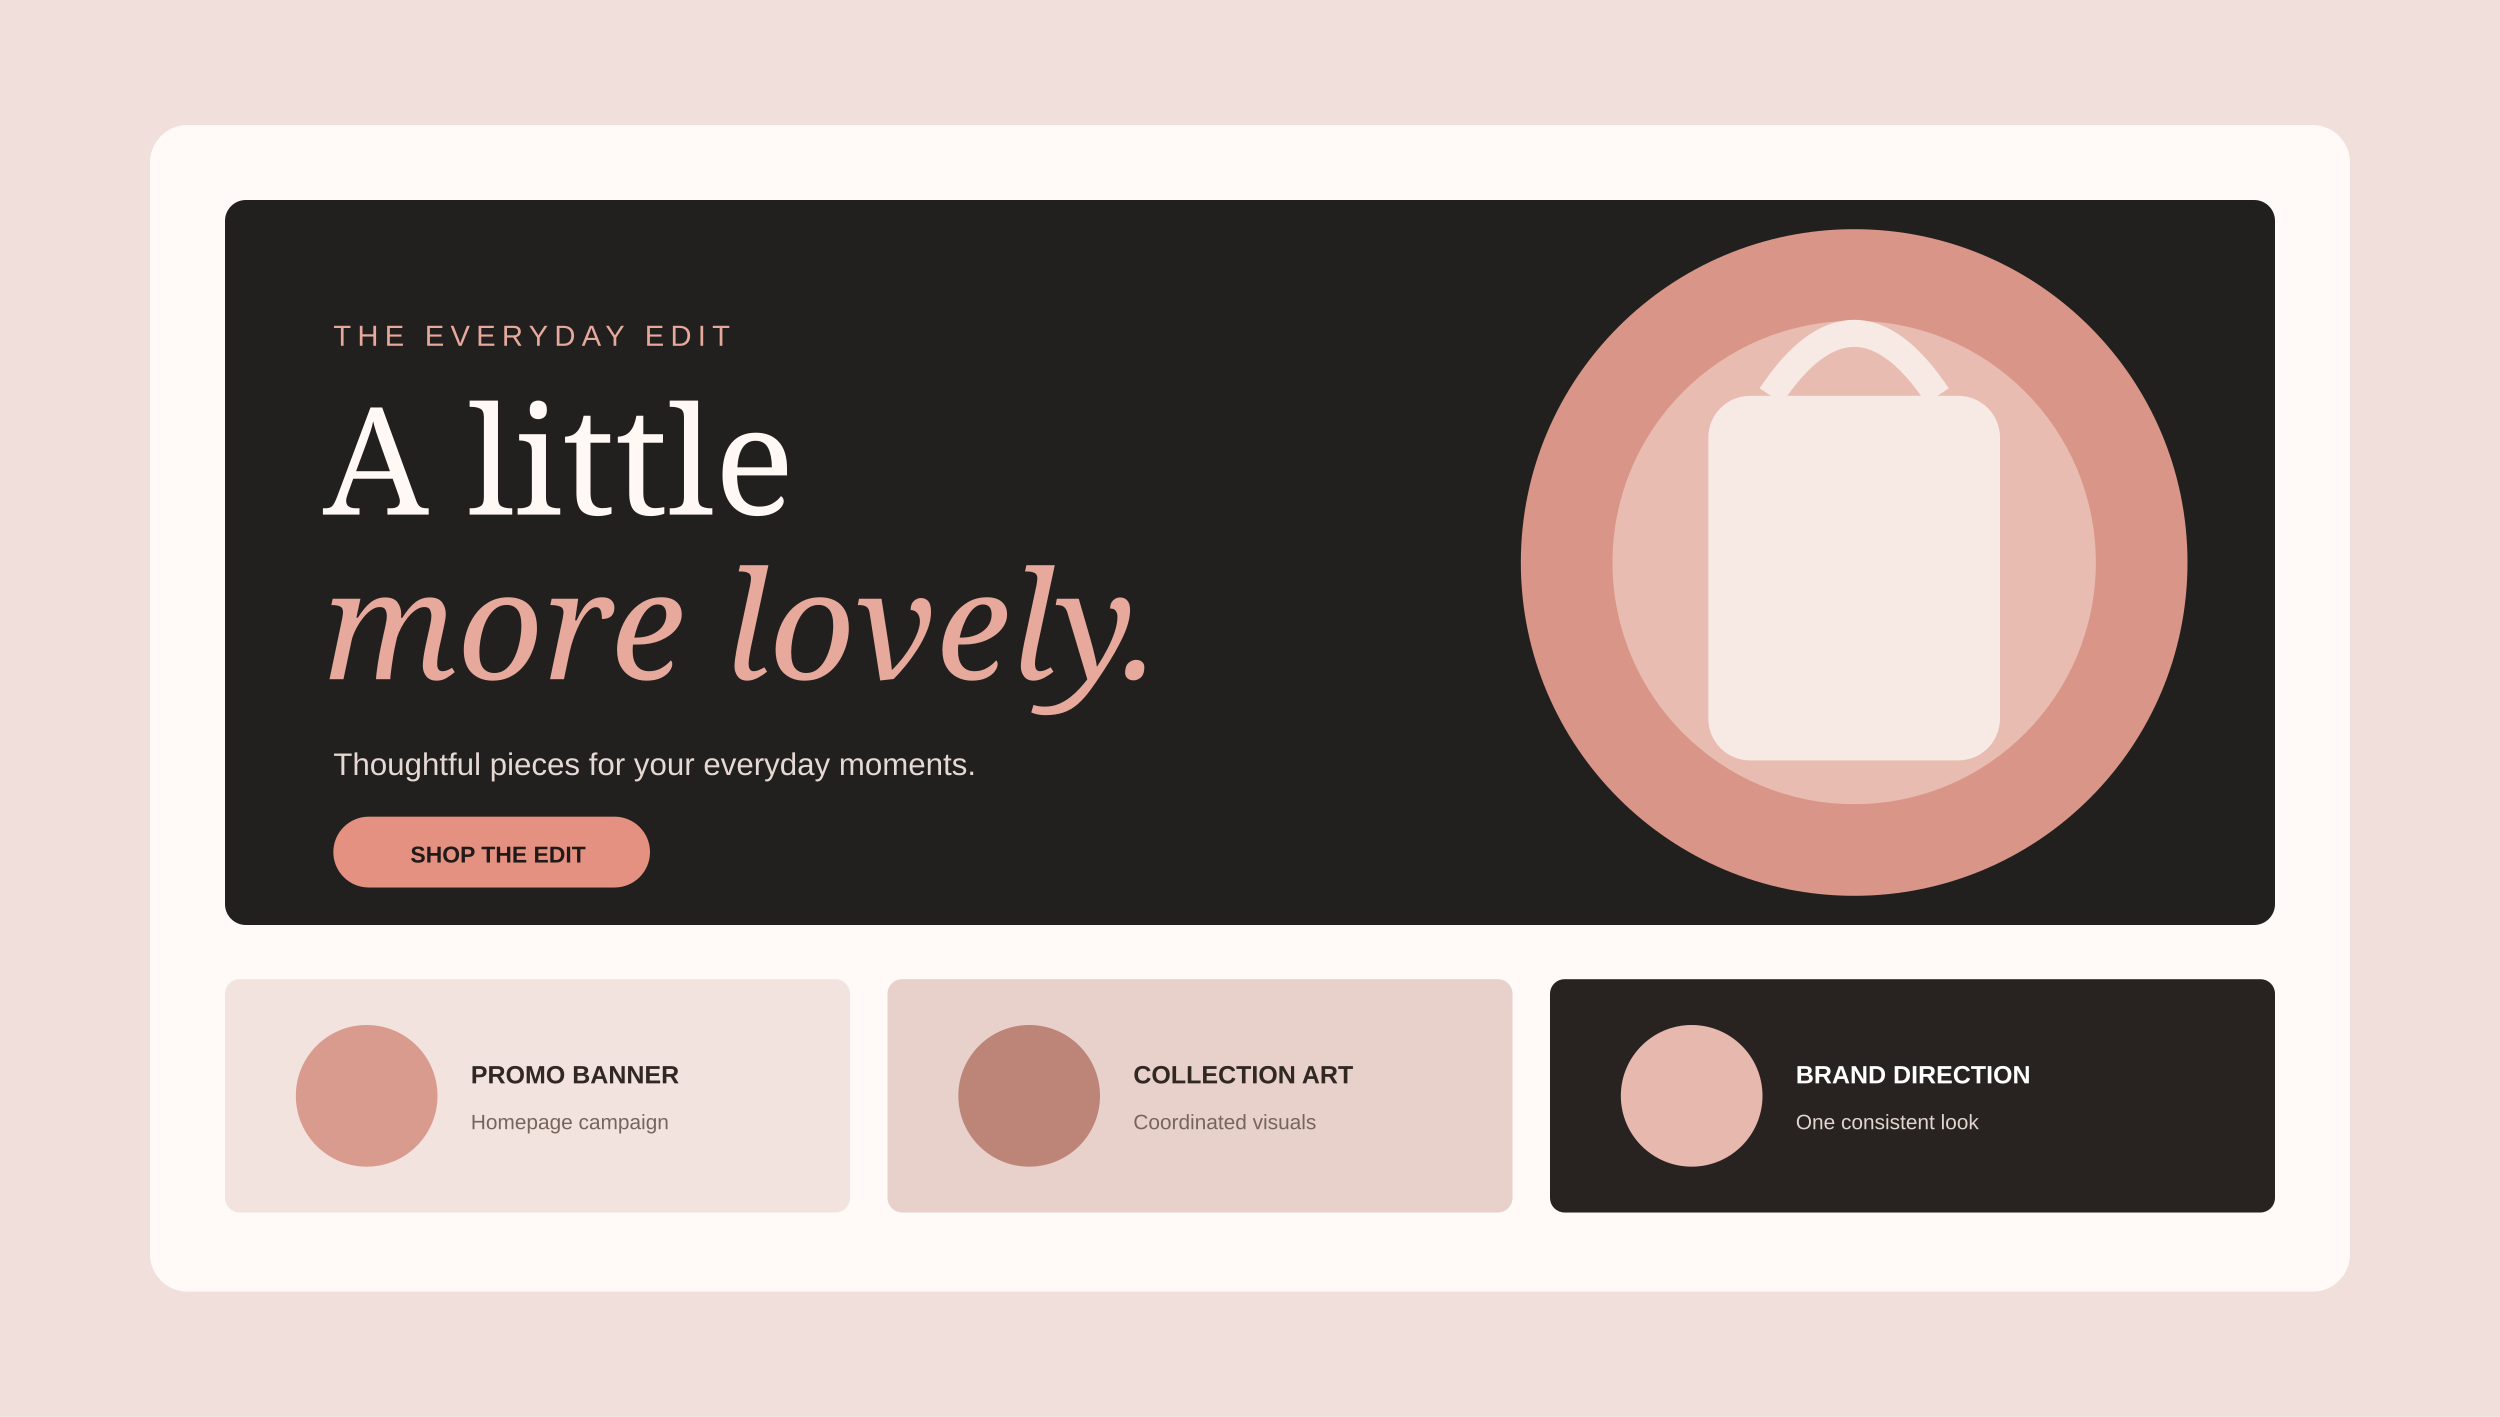
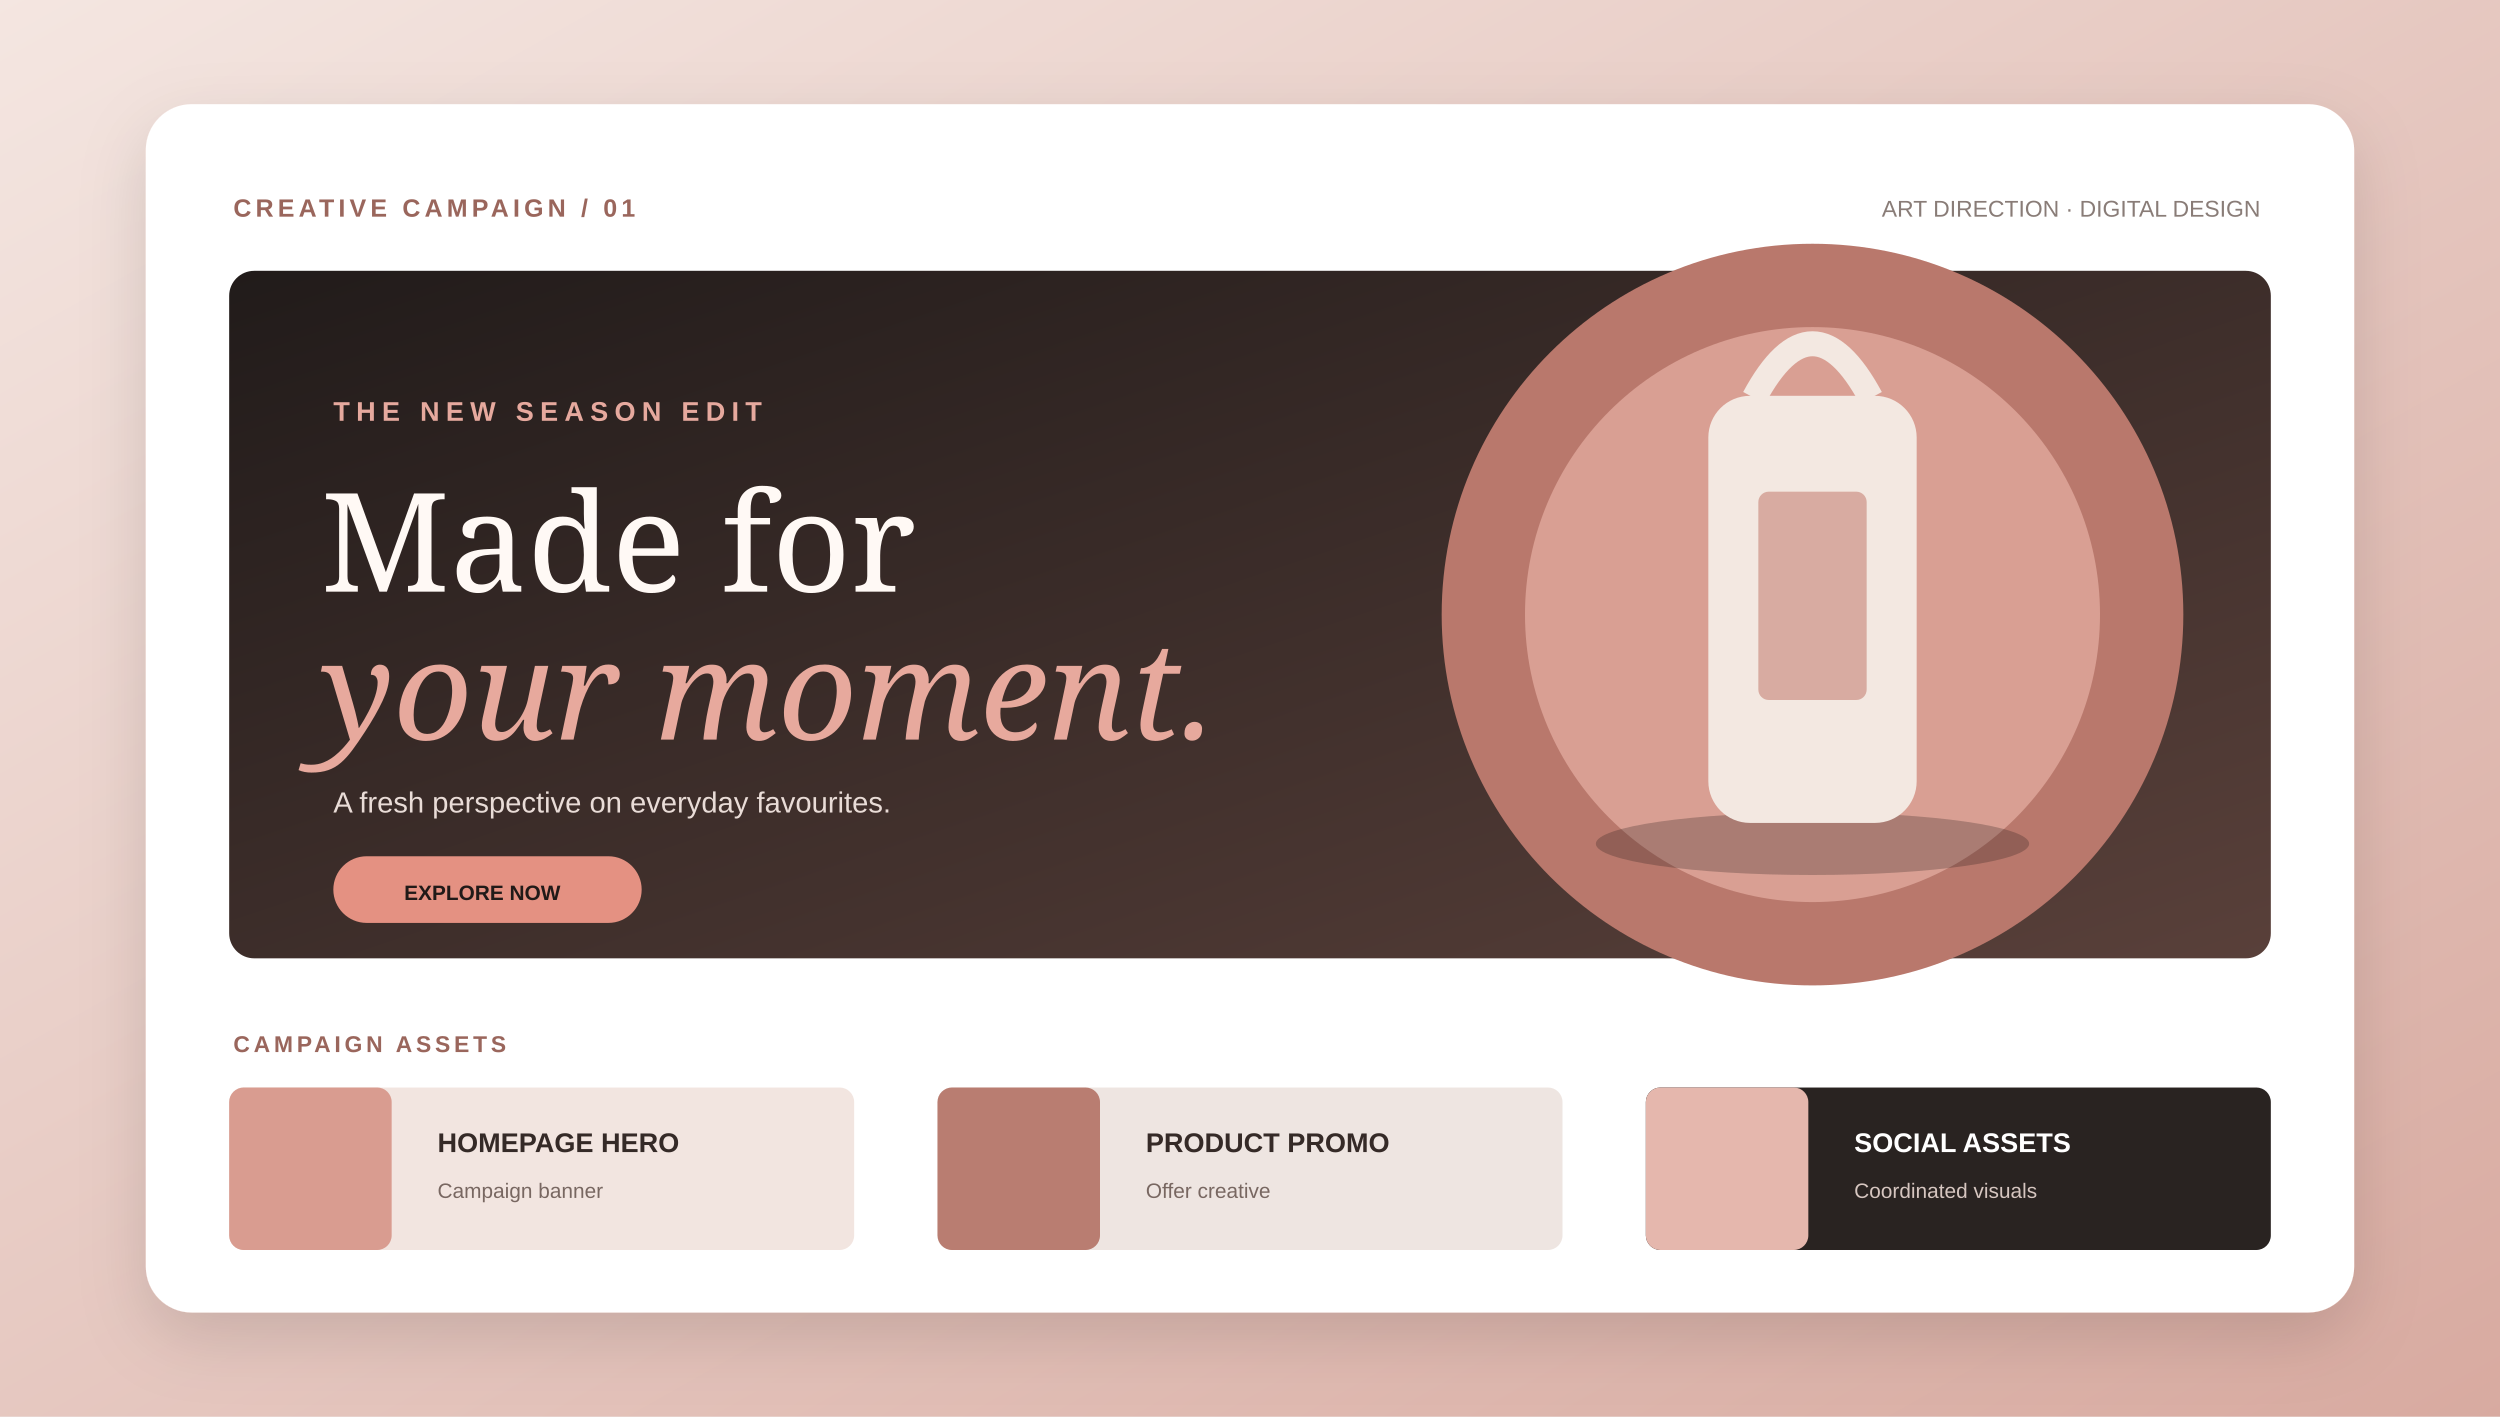
- <svg xmlns="http://www.w3.org/2000/svg" viewBox="0 0 1200 680" role="img" aria-labelledby="t d">
-   <rect width="1200" height="680" fill="#f0dfda" />
-   <rect x="72" y="60" width="1056" height="560" rx="18" fill="#fffaf8" />
-   <rect x="108" y="96" width="984" height="348" rx="10" fill="#22201f" />
-   <circle cx="890" cy="270" r="160" fill="#d99587" />
-   <circle cx="890" cy="270" r="116" fill="#e9bcb1" />
-   <rect x="820" y="190" width="140" height="175" rx="20" fill="#f7e9e4" />
-   <path d="M850 190 Q890 130 930 190" fill="none" stroke="#f7e9e4" stroke-width="13" />
-   <text x="160" y="166" font-family="Arial,sans-serif" font-size="14" letter-spacing="3" fill="#e8a99d">THE EVERYDAY EDIT</text>
-   <text x="155" y="247" font-family="Georgia,serif" font-size="72" fill="#fff8f4">A little</text>
-   <text x="155" y="326" font-family="Georgia,serif" font-size="72" font-style="italic" fill="#e8a99d">more lovely.</text>
-   <text x="160" y="372" font-family="Arial,sans-serif" font-size="15" fill="#e5d9d4">Thoughtful pieces for your everyday moments.</text>
-   <rect x="160" y="392" width="152" height="34" rx="17" fill="#e49182" />
-   <text x="197" y="414" font-family="Arial,sans-serif" font-size="11" font-weight="700" fill="#211a18">SHOP THE EDIT</text>
-   <rect x="108" y="470" width="300" height="112" rx="7" fill="#f2e3de" />
-   <rect x="426" y="470" width="300" height="112" rx="7" fill="#e7d1ca" />
-   <rect x="744" y="470" width="348" height="112" rx="7" fill="#282321" />
-   <circle cx="176" cy="526" r="34" fill="#d99b8e" />
-   <circle cx="494" cy="526" r="34" fill="#bd8478" />
-   <circle cx="812" cy="526" r="34" fill="#e7b8ad" />
-   <text x="226" y="520" font-family="Arial,sans-serif" font-size="12" font-weight="700" fill="#312824">PROMO BANNER</text>
-   <text x="226" y="542" font-family="Arial,sans-serif" font-size="10" fill="#77645d">Homepage campaign</text>
-   <text x="544" y="520" font-family="Arial,sans-serif" font-size="12" font-weight="700" fill="#312824">COLLECTION ART</text>
-   <text x="544" y="542" font-family="Arial,sans-serif" font-size="10" fill="#77645d">Coordinated visuals</text>
-   <text x="862" y="520" font-family="Arial,sans-serif" font-size="12" font-weight="700" fill="#fff">BRAND DIRECTION</text>
-   <text x="862" y="542" font-family="Arial,sans-serif" font-size="10" fill="#e2d5d0">One consistent look</text>
+ <svg xmlns="http://www.w3.org/2000/svg" viewBox="0 0 1200 680" role="img" aria-labelledby="title desc">
+   <defs>
+     <linearGradient id="canvas" x2="1" y2="1">
+       <stop stop-color="#f4e6e1" />
+       <stop offset="1" stop-color="#d8aaa0" />
+     </linearGradient>
+     <linearGradient id="campaign" x2="1" y2="1">
+       <stop stop-color="#211b1a" />
+       <stop offset="1" stop-color="#59403a" />
+     </linearGradient>
+     <filter id="shadow">
+       <feDropShadow dx="0" dy="12" stdDeviation="16" flood-color="#241715" flood-opacity=".13" />
+     </filter>
+   </defs>
+   <rect width="1200" height="680" fill="url(#canvas)" />
+   <rect x="70" y="50" width="1060" height="580" rx="22" fill="#fff" filter="url(#shadow)" />
+   <text x="112" y="104" font-family="Arial" font-size="12" font-weight="700" letter-spacing="2" fill="#9a665c">CREATIVE CAMPAIGN / 01</text>
+   <text x="1085" y="104" text-anchor="end" font-family="Arial" font-size="11" fill="#897c77">ART DIRECTION · DIGITAL DESIGN</text>
+   <rect x="110" y="130" width="980" height="330" rx="12" fill="url(#campaign)" />
+   <circle cx="870" cy="295" r="178" fill="#b9786c" />
+   <circle cx="870" cy="295" r="138" fill="#d99f93" />
+   <ellipse cx="870" cy="405" rx="104" ry="15" fill="#1b1412" opacity=".25" />
+   <rect x="820" y="190" width="100" height="205" rx="20" fill="#f3e8e1" />
+   <path d="M842 191q28-52 56 0" fill="none" stroke="#f3e8e1" stroke-width="12" />
+   <rect x="844" y="236" width="52" height="100" rx="5" fill="#c98b7e" opacity=".65" />
+   <text x="160" y="202" font-family="Arial" font-size="13" font-weight="700" letter-spacing="3" fill="#e6a99e">THE NEW SEASON EDIT</text>
+   <text x="154" y="284" font-family="Georgia" font-size="66" fill="#fff9f5">Made for</text>
+   <text x="154" y="355" font-family="Georgia" font-size="66" font-style="italic" fill="#e7a99d">your moment.</text>
+   <text x="160" y="390" font-family="Arial" font-size="14" fill="#e9dcd7">A fresh perspective on everyday favourites.</text>
+   <rect x="160" y="411" width="148" height="32" rx="16" fill="#e49182" />
+   <text x="194" y="432" font-family="Arial" font-size="10" font-weight="700" fill="#211a18">EXPLORE NOW</text>
+   <text x="112" y="505" font-family="Arial" font-size="11" font-weight="700" letter-spacing="1.8" fill="#9a665c">CAMPAIGN ASSETS</text>
+   <rect x="110" y="522" width="300" height="78" rx="7" fill="#f2e5e0" />
+   <rect x="110" y="522" width="78" height="78" rx="7" fill="#d99c90" />
+   <text x="210" y="553" font-family="Arial" font-size="13" font-weight="700" fill="#352a27">HOMEPAGE HERO</text>
+   <text x="210" y="575" font-family="Arial" font-size="10" fill="#786761">Campaign banner</text>
+   <rect x="450" y="522" width="300" height="78" rx="7" fill="#eee5e1" />
+   <rect x="450" y="522" width="78" height="78" rx="7" fill="#b97d71" />
+   <text x="550" y="553" font-family="Arial" font-size="13" font-weight="700" fill="#352a27">PRODUCT PROMO</text>
+   <text x="550" y="575" font-family="Arial" font-size="10" fill="#786761">Offer creative</text>
+   <rect x="790" y="522" width="300" height="78" rx="7" fill="#292321" />
+   <rect x="790" y="522" width="78" height="78" rx="7" fill="#e5b7ad" />
+   <text x="890" y="553" font-family="Arial" font-size="13" font-weight="700" fill="#fff">SOCIAL ASSETS</text>
+   <text x="890" y="575" font-family="Arial" font-size="10" fill="#d6c6c0">Coordinated visuals</text>
</svg>
